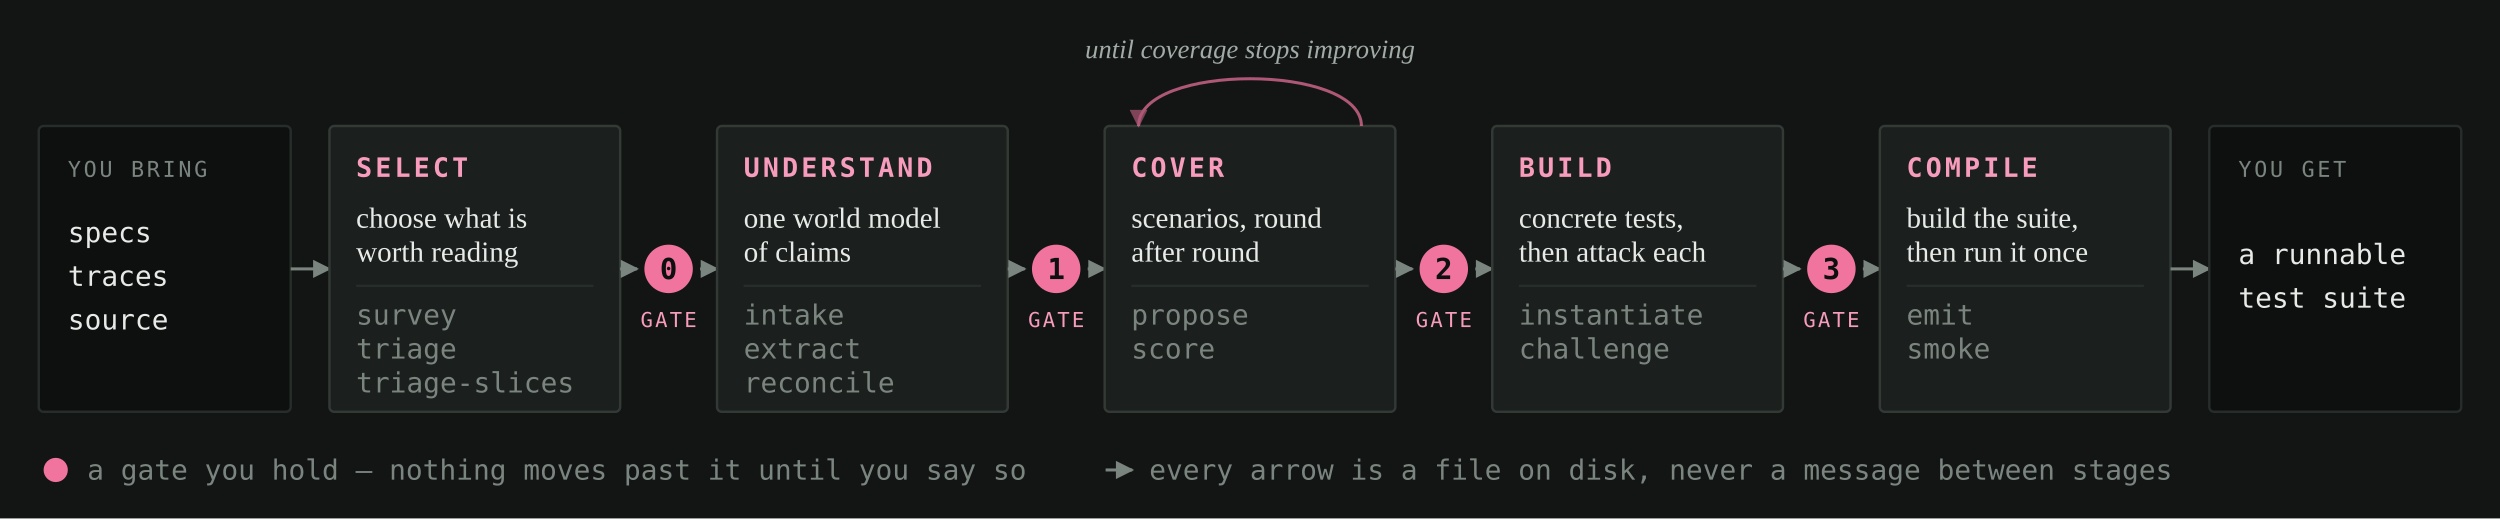
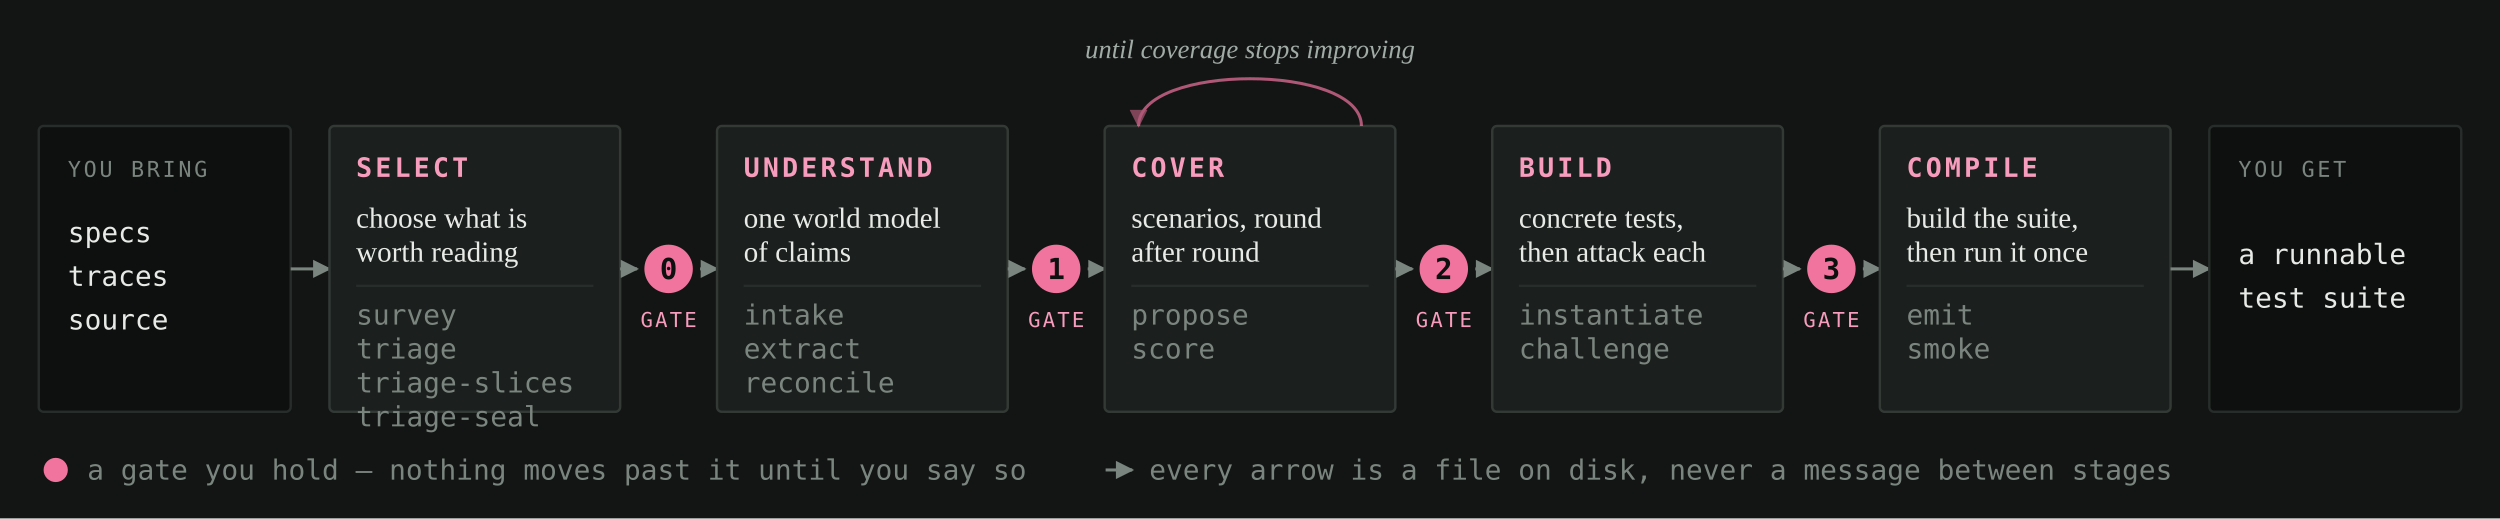
<svg xmlns="http://www.w3.org/2000/svg" viewBox="0 0 1032 214" width="1032" height="214" role="img" aria-labelledby="t d">
  <style>
  .bg{fill:#121514}
  .plate{fill:#0D100F;stroke:#272D2A;stroke-width:1}
  .box{fill:#1B1F1D;stroke:#333A36;stroke-width:1}
  .hair{stroke:#272D2A;stroke-width:1}
  .verb{font-family:ui-monospace,"SF Mono","JetBrains Mono","IBM Plex Mono",Menlo,Consolas,monospace;font-weight:600;fill:#F79CBC;letter-spacing:1.3px}
  .note{font-family:Charter,"Iowan Old Style","Source Serif 4",Georgia,"Times New Roman",serif;fill:#E7EAE6}
  .stage{font-family:ui-monospace,"SF Mono","JetBrains Mono","IBM Plex Mono",Menlo,Consolas,monospace;fill:#7B857F}
  .plabel{font-family:ui-monospace,"SF Mono","JetBrains Mono","IBM Plex Mono",Menlo,Consolas,monospace;fill:#7B857F;letter-spacing:1.1px}
  .pitem{font-family:ui-monospace,"SF Mono","JetBrains Mono","IBM Plex Mono",Menlo,Consolas,monospace;fill:#E7EAE6}
  .edge{stroke:#7B857F;stroke-width:1.25;fill:none}
  .ar{fill:#7B857F}
  .gate{fill:#F1749F}
  .gnum{font-family:ui-monospace,"SF Mono","JetBrains Mono","IBM Plex Mono",Menlo,Consolas,monospace;font-weight:600;fill:#0D100F}
  .glab{font-family:ui-monospace,"SF Mono","JetBrains Mono","IBM Plex Mono",Menlo,Consolas,monospace;fill:#F79CBC;letter-spacing:.9px}
  .loop{stroke:#F1749F;stroke-width:1.25;fill:none;opacity:.7}
  .arl{fill:#F1749F;opacity:.7}
  .looplab{font-family:Charter,"Iowan Old Style","Source Serif 4",Georgia,"Times New Roman",serif;font-style:italic;fill:#A2ACA7}
  .cap{font-family:ui-monospace,"SF Mono","JetBrains Mono","IBM Plex Mono",Menlo,Consolas,monospace;fill:#7B857F}
</style>
  <defs>
    <marker id="ar" viewBox="0 0 10 10" refX="9" refY="5" markerWidth="6" markerHeight="6" orient="auto-start-reverse">
      <path d="M0 0 L10 5 L0 10 z" class="ar" />
    </marker>
    <marker id="arl" viewBox="0 0 10 10" refX="9" refY="5" markerWidth="6" markerHeight="6" orient="auto-start-reverse">
      <path d="M0 0 L10 5 L0 10 z" class="arl" />
    </marker>
  </defs>
  <rect width="1032" height="214" class="bg" />
  <rect x="16" y="52" width="104" height="118" rx="2" class="plate" />
  <text x="28.0" y="73.0" class="plabel" font-size="9" text-anchor="start">YOU BRING</text>
  <text x="28.0" y="100.0" class="pitem" font-size="11.5" text-anchor="start">specs</text>
  <text x="28.0" y="118.0" class="pitem" font-size="11.5" text-anchor="start">traces</text>
  <text x="28.0" y="136.0" class="pitem" font-size="11.5" text-anchor="start">source</text>
  <line x1="120" y1="111.0" x2="136" y2="111.0" class="edge" marker-end="url(#ar)" />
  <rect x="136" y="52" width="120" height="118" rx="2" class="box" />
  <text x="147.0" y="73.0" class="verb" font-size="11" text-anchor="start">SELECT</text>
  <text x="147.0" y="94.0" class="note" font-size="12" text-anchor="start">choose what is</text>
  <text x="147.0" y="108.0" class="note" font-size="12" text-anchor="start">worth reading</text>
  <line x1="147" y1="118" x2="245" y2="118" class="hair" />
  <text x="147.0" y="134.0" class="stage" font-size="11.5" text-anchor="start">survey</text>
  <text x="147.0" y="148.0" class="stage" font-size="11.5" text-anchor="start">triage</text>
  <text x="147.0" y="162.0" class="stage" font-size="11.5" text-anchor="start">triage-slices</text>
+   <text x="147.0" y="176.0" class="stage" font-size="11.5" text-anchor="start">triage-seal</text>
  <line x1="256" y1="111.0" x2="263.0" y2="111.0" class="edge" marker-end="url(#ar)" />
  <circle cx="276.0" cy="111.0" r="10" class="gate" />
  <text x="276.0" y="115.2" class="gnum" font-size="12" text-anchor="middle">0</text>
  <text x="276.0" y="135.0" class="glab" font-size="8.5" text-anchor="middle">GATE</text>
  <line x1="289.0" y1="111.0" x2="296" y2="111.0" class="edge" marker-end="url(#ar)" />
  <rect x="296" y="52" width="120" height="118" rx="2" class="box" />
  <text x="307.0" y="73.0" class="verb" font-size="11" text-anchor="start">UNDERSTAND</text>
  <text x="307.0" y="94.0" class="note" font-size="12" text-anchor="start">one world model</text>
  <text x="307.0" y="108.0" class="note" font-size="12" text-anchor="start">of claims</text>
  <line x1="307" y1="118" x2="405" y2="118" class="hair" />
  <text x="307.0" y="134.0" class="stage" font-size="11.5" text-anchor="start">intake</text>
  <text x="307.0" y="148.0" class="stage" font-size="11.5" text-anchor="start">extract</text>
  <text x="307.0" y="162.0" class="stage" font-size="11.5" text-anchor="start">reconcile</text>
  <line x1="416" y1="111.0" x2="423.0" y2="111.0" class="edge" marker-end="url(#ar)" />
  <circle cx="436.0" cy="111.0" r="10" class="gate" />
  <text x="436.0" y="115.2" class="gnum" font-size="12" text-anchor="middle">1</text>
  <text x="436.0" y="135.0" class="glab" font-size="8.5" text-anchor="middle">GATE</text>
  <line x1="449.0" y1="111.0" x2="456" y2="111.0" class="edge" marker-end="url(#ar)" />
  <rect x="456" y="52" width="120" height="118" rx="2" class="box" />
  <text x="467.0" y="73.0" class="verb" font-size="11" text-anchor="start">COVER</text>
  <text x="467.0" y="94.0" class="note" font-size="12" text-anchor="start">scenarios, round</text>
  <text x="467.0" y="108.0" class="note" font-size="12" text-anchor="start">after round</text>
  <line x1="467" y1="118" x2="565" y2="118" class="hair" />
  <text x="467.0" y="134.0" class="stage" font-size="11.5" text-anchor="start">propose</text>
  <text x="467.0" y="148.0" class="stage" font-size="11.5" text-anchor="start">score</text>
  <path d="M562 52 C 562 26, 470 26, 470 52" class="loop" marker-end="url(#arl)" />
  <text x="516.0" y="24.0" class="looplab" font-size="11" text-anchor="middle">until coverage stops improving</text>
  <line x1="576" y1="111.0" x2="583.0" y2="111.0" class="edge" marker-end="url(#ar)" />
  <circle cx="596.0" cy="111.0" r="10" class="gate" />
  <text x="596.0" y="115.2" class="gnum" font-size="12" text-anchor="middle">2</text>
  <text x="596.0" y="135.0" class="glab" font-size="8.5" text-anchor="middle">GATE</text>
  <line x1="609.0" y1="111.0" x2="616" y2="111.0" class="edge" marker-end="url(#ar)" />
  <rect x="616" y="52" width="120" height="118" rx="2" class="box" />
  <text x="627.0" y="73.0" class="verb" font-size="11" text-anchor="start">BUILD</text>
  <text x="627.0" y="94.0" class="note" font-size="12" text-anchor="start">concrete tests,</text>
  <text x="627.0" y="108.0" class="note" font-size="12" text-anchor="start">then attack each</text>
  <line x1="627" y1="118" x2="725" y2="118" class="hair" />
  <text x="627.0" y="134.0" class="stage" font-size="11.5" text-anchor="start">instantiate</text>
  <text x="627.0" y="148.0" class="stage" font-size="11.5" text-anchor="start">challenge</text>
  <line x1="736" y1="111.0" x2="743.0" y2="111.0" class="edge" marker-end="url(#ar)" />
  <circle cx="756.0" cy="111.0" r="10" class="gate" />
  <text x="756.0" y="115.2" class="gnum" font-size="12" text-anchor="middle">3</text>
  <text x="756.0" y="135.0" class="glab" font-size="8.5" text-anchor="middle">GATE</text>
  <line x1="769.0" y1="111.0" x2="776" y2="111.0" class="edge" marker-end="url(#ar)" />
  <rect x="776" y="52" width="120" height="118" rx="2" class="box" />
  <text x="787.0" y="73.0" class="verb" font-size="11" text-anchor="start">COMPILE</text>
  <text x="787.0" y="94.0" class="note" font-size="12" text-anchor="start">build the suite,</text>
  <text x="787.0" y="108.0" class="note" font-size="12" text-anchor="start">then run it once</text>
  <line x1="787" y1="118" x2="885" y2="118" class="hair" />
  <text x="787.0" y="134.0" class="stage" font-size="11.5" text-anchor="start">emit</text>
  <text x="787.0" y="148.0" class="stage" font-size="11.5" text-anchor="start">smoke</text>
  <line x1="896" y1="111.0" x2="912" y2="111.0" class="edge" marker-end="url(#ar)" />
  <rect x="912" y="52" width="104" height="118" rx="2" class="plate" />
  <text x="924.0" y="73.0" class="plabel" font-size="9" text-anchor="start">YOU GET</text>
  <text x="924.0" y="109.0" class="pitem" font-size="11.5" text-anchor="start">a runnable</text>
  <text x="924.0" y="127.0" class="pitem" font-size="11.5" text-anchor="start">test suite</text>
  <circle cx="23.0" cy="194" r="5" class="gate" />
  <text x="36.0" y="198.0" class="cap" font-size="11.5" text-anchor="start">a gate you hold — nothing moves past it until you say so</text>
  <line x1="456.4" y1="194" x2="467.4" y2="194" class="edge" marker-end="url(#ar)" />
  <text x="474.4" y="198.0" class="cap" font-size="11.5" text-anchor="start">every arrow is a file on disk, never a message between stages</text>
</svg>
